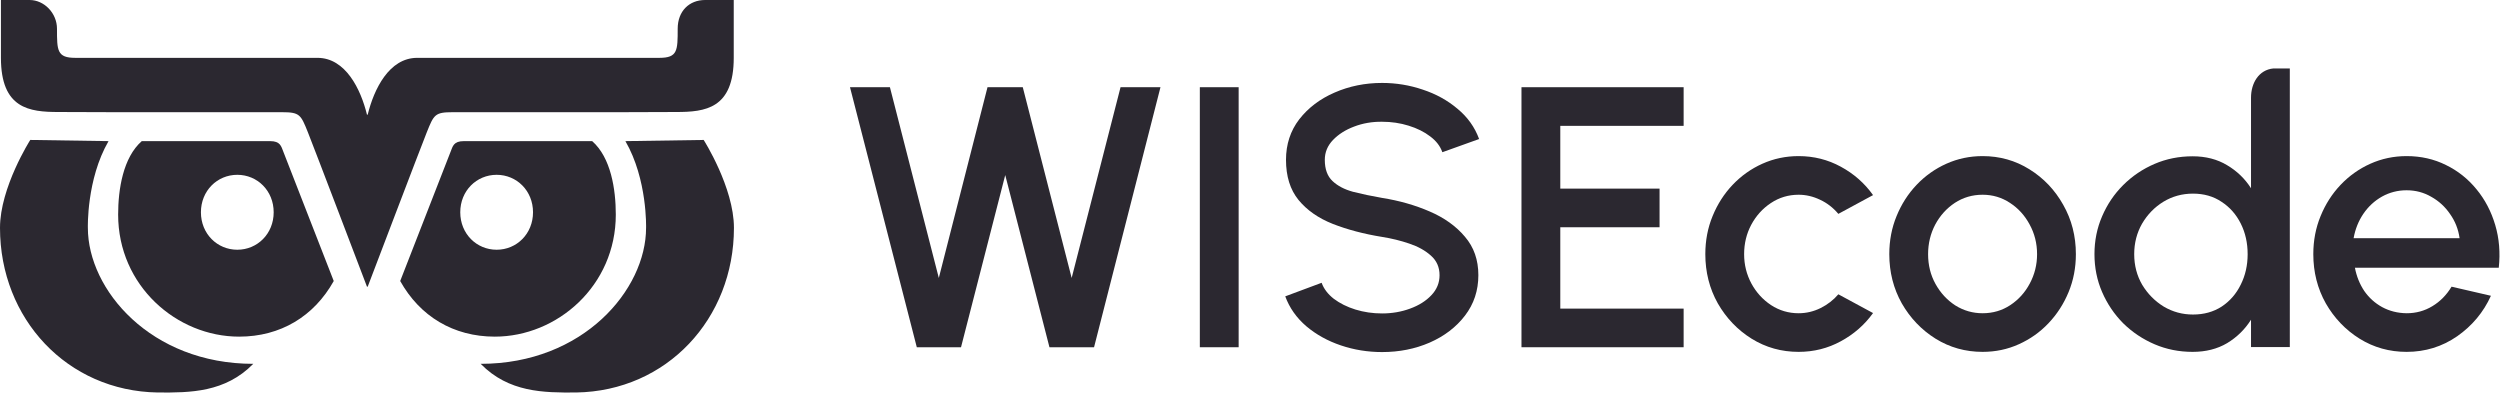
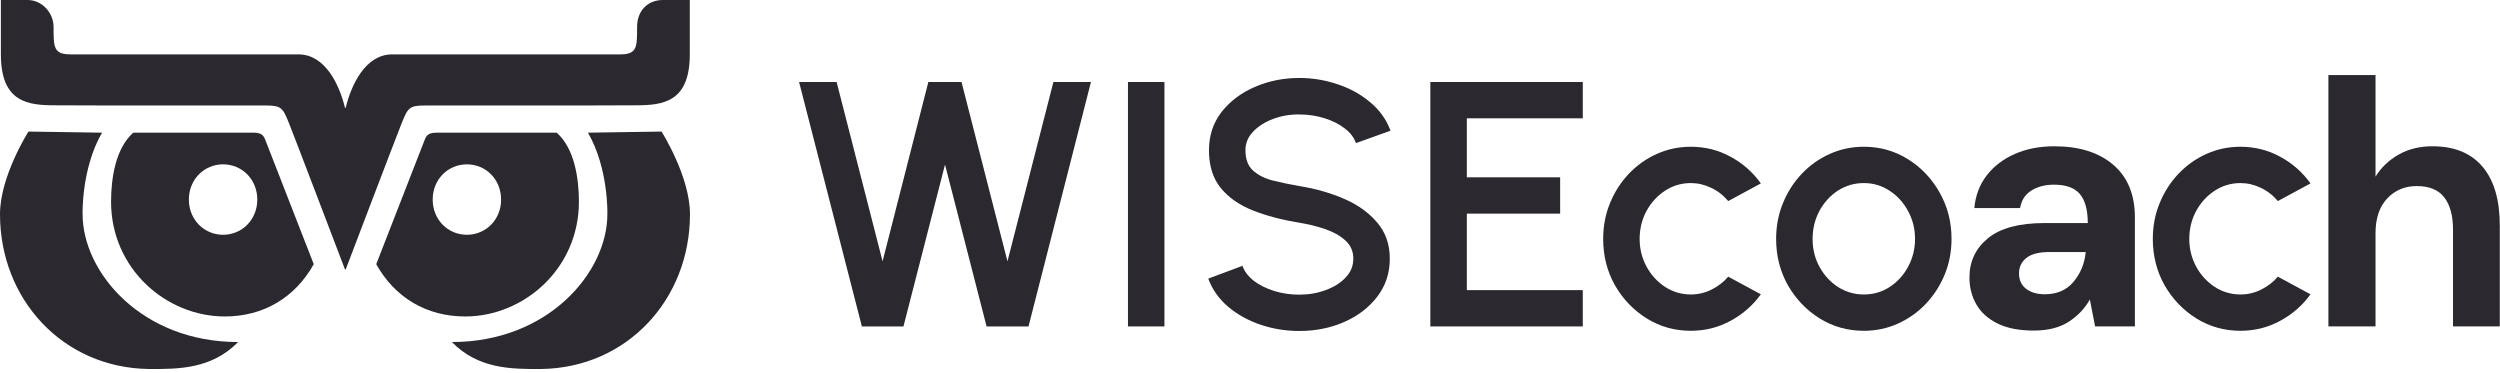
- <svg xmlns="http://www.w3.org/2000/svg" width="656" height="104" viewBox="0 0 656 104" fill="none">
-   <path d="M362.659 21.763C366.348 21.763 369.907 22.349 373.334 23.518C376.793 24.655 379.828 26.328 382.438 28.536C385.082 30.713 386.977 33.362 388.119 36.481L378.474 39.942C377.92 38.35 376.857 36.97 375.291 35.8C373.724 34.598 371.832 33.655 369.613 32.973C367.426 32.291 365.107 31.948 362.659 31.948C360.048 31.915 357.6 32.338 355.315 33.215C353.063 34.06 351.22 35.232 349.784 36.726C348.348 38.221 347.628 39.958 347.628 41.94C347.628 44.377 348.299 46.228 349.638 47.495C350.976 48.762 352.77 49.705 355.022 50.323C357.307 50.907 359.852 51.445 362.659 51.932C367.164 52.647 371.325 53.832 375.144 55.489C378.996 57.147 382.081 59.355 384.398 62.117C386.748 64.846 387.922 68.209 387.922 72.205C387.922 76.234 386.748 79.777 384.398 82.831C382.081 85.853 378.996 88.207 375.144 89.897C371.325 91.554 367.164 92.382 362.659 92.382C358.906 92.382 355.298 91.799 351.838 90.63C348.379 89.46 345.359 87.786 342.781 85.609C340.202 83.4 338.359 80.782 337.25 77.761L346.797 74.203C347.352 75.762 348.412 77.16 349.978 78.394C351.577 79.597 353.472 80.54 355.659 81.222C357.878 81.904 360.211 82.247 362.659 82.247C365.27 82.247 367.719 81.824 370.004 80.979C372.321 80.135 374.181 78.963 375.584 77.469C377.02 75.974 377.738 74.22 377.738 72.205C377.738 70.126 376.989 68.42 375.487 67.088C374.019 65.756 372.124 64.702 369.807 63.922C367.522 63.142 365.14 62.556 362.659 62.166C357.862 61.387 353.553 60.249 349.734 58.755C345.948 57.26 342.946 55.163 340.727 52.466C338.54 49.77 337.446 46.261 337.446 41.94C337.446 37.879 338.603 34.336 340.92 31.314C343.27 28.293 346.356 25.955 350.175 24.298C354.026 22.609 358.188 21.763 362.659 21.763Z" fill="#2B2830" />
-   <path d="M471.956 40.961C475.938 40.962 479.627 41.887 483.021 43.739C486.447 45.591 489.269 48.077 491.489 51.196L482.384 56.12C481.013 54.496 479.414 53.259 477.587 52.414C475.759 51.537 473.881 51.1 471.956 51.099C469.28 51.099 466.846 51.831 464.659 53.293C462.505 54.723 460.791 56.623 459.518 58.995C458.278 61.333 457.658 63.9 457.658 66.694C457.658 69.456 458.295 72.024 459.568 74.396C460.841 76.735 462.555 78.618 464.709 80.048C466.896 81.477 469.312 82.195 471.956 82.195C473.979 82.194 475.906 81.737 477.733 80.828C479.561 79.918 481.111 78.717 482.384 77.223L491.489 82.145C489.269 85.231 486.447 87.7 483.021 89.552C479.627 91.404 475.938 92.329 471.956 92.33C467.452 92.33 463.339 91.178 459.618 88.871C455.93 86.564 452.974 83.476 450.754 79.609C448.568 75.711 447.477 71.404 447.477 66.694C447.477 63.12 448.111 59.791 449.384 56.705C450.657 53.586 452.405 50.857 454.624 48.517C456.876 46.146 459.485 44.291 462.455 42.959C465.426 41.627 468.594 40.961 471.956 40.961Z" fill="#2B2830" />
-   <path fill-rule="evenodd" clip-rule="evenodd" d="M520.232 40.961C524.735 40.962 528.832 42.116 532.52 44.422C536.24 46.729 539.194 49.832 541.381 53.731C543.6 57.63 544.711 61.95 544.711 66.694C544.711 70.235 544.074 73.55 542.801 76.636C541.528 79.723 539.766 82.454 537.514 84.826C535.294 87.165 532.699 89 529.729 90.332C526.792 91.664 523.626 92.329 520.232 92.33C515.728 92.33 511.614 91.178 507.893 88.871C504.205 86.564 501.252 83.476 499.032 79.609C496.845 75.711 495.752 71.405 495.752 66.694C495.752 63.12 496.387 59.791 497.659 56.705C498.932 53.586 500.68 50.857 502.9 48.517C505.152 46.146 507.763 44.291 510.734 42.959C513.703 41.627 516.87 40.961 520.232 40.961ZM520.232 51.099C517.555 51.099 515.121 51.814 512.934 53.243C510.781 54.673 509.066 56.573 507.794 58.945C506.554 61.316 505.934 63.9 505.933 66.694C505.933 69.585 506.588 72.203 507.893 74.542C509.199 76.881 510.927 78.75 513.081 80.147C515.268 81.512 517.653 82.195 520.232 82.195C522.94 82.194 525.372 81.477 527.526 80.048C529.679 78.618 531.376 76.735 532.617 74.396C533.889 72.024 534.527 69.456 534.527 66.694C534.526 63.868 533.874 61.269 532.57 58.898C531.297 56.526 529.58 54.641 527.426 53.243C525.272 51.814 522.874 51.1 520.232 51.099Z" fill="#2B2830" />
-   <path fill-rule="evenodd" clip-rule="evenodd" d="M600.847 91.065H590.666V83.9C589.066 86.434 586.976 88.48 584.398 90.04C581.82 91.567 578.8 92.33 575.341 92.33C571.783 92.33 568.453 91.664 565.353 90.332C562.252 89 559.508 87.165 557.125 84.826C554.775 82.454 552.933 79.723 551.595 76.636C550.257 73.55 549.588 70.235 549.588 66.694C549.588 63.153 550.256 59.838 551.595 56.751C552.933 53.633 554.776 50.903 557.125 48.564C559.508 46.192 562.252 44.341 565.353 43.009C568.453 41.677 571.783 41.011 575.341 41.011C578.8 41.011 581.82 41.791 584.398 43.351C586.976 44.878 589.066 46.892 590.666 49.394C590.666 49.394 590.666 32.931 590.666 25.615C590.666 21.886 592.645 18.325 596.563 17.957H600.847V91.065ZM575.437 50.807C572.598 50.807 570.003 51.522 567.653 52.951C565.336 54.381 563.476 56.298 562.072 58.702C560.702 61.106 560.016 63.77 560.016 66.694C560.016 69.65 560.716 72.333 562.119 74.738C563.555 77.109 565.433 79.01 567.75 80.439C570.1 81.836 572.663 82.533 575.437 82.533C578.31 82.533 580.824 81.836 582.978 80.439C585.132 79.01 586.797 77.092 587.972 74.688C589.18 72.284 589.782 69.618 589.782 66.694C589.782 63.737 589.18 61.057 587.972 58.653C586.764 56.248 585.082 54.348 582.928 52.951C580.807 51.522 578.31 50.807 575.437 50.807Z" fill="#2B2830" />
-   <path fill-rule="evenodd" clip-rule="evenodd" d="M631.491 40.961C635.245 40.961 638.689 41.741 641.822 43.301C644.955 44.828 647.631 46.957 649.85 49.686C652.07 52.383 653.703 55.502 654.747 59.044C655.792 62.553 656.102 66.29 655.677 70.254H617.93C618.354 72.495 619.17 74.525 620.377 76.344C621.617 78.131 623.184 79.545 625.077 80.585C627.003 81.625 629.141 82.162 631.491 82.195C633.972 82.195 636.225 81.577 638.249 80.343C640.304 79.108 641.984 77.402 643.289 75.225L653.62 77.612C651.662 81.933 648.709 85.476 644.759 88.238C640.81 90.967 636.387 92.33 631.491 92.33C626.987 92.33 622.874 91.178 619.153 88.871C615.465 86.564 612.512 83.476 610.292 79.609C608.105 75.711 607.012 71.405 607.012 66.694C607.012 63.12 607.649 59.791 608.922 56.705C610.195 53.586 611.94 50.857 614.159 48.517C616.411 46.146 619.023 44.291 621.993 42.959C624.963 41.627 628.13 40.961 631.491 40.961ZM631.491 49.928C629.174 49.928 627.018 50.483 625.027 51.587C623.069 52.692 621.438 54.204 620.133 56.12C618.861 58.004 618.011 60.131 617.586 62.502H645.396C645.07 60.163 644.237 58.051 642.899 56.167C641.594 54.25 639.946 52.739 637.955 51.634C635.997 50.497 633.841 49.928 631.491 49.928Z" fill="#2B2830" />
+ <svg xmlns="http://www.w3.org/2000/svg" width="697.8" height="104" viewBox="0 0 697.8 104" fill="none">
+   <path d="M7.944 36.722C7.944 36.722 0 49.182 0 59.79C0 83.628 17.608 102.63 41.424 102.991C49.904 103.053 59.093 102.991 66.456 95.47C39.525 95.47 23.056 75.99 23.056 59.79C23.056 59.79 22.669 47.06 28.481 37.031L7.944 36.722Z" fill="#2B2830" />
+   <path d="M83.312 15.179C90.674 15.179 94.669 23.416 96.293 30.087H96.487C98.11 23.416 102.106 15.179 109.468 15.179H173.017C177.826 15.179 177.826 13.25 177.826 7.542C177.826 2.893 180.868 0 185.03 0H192.534V15.179C192.534 28.544 185.03 29.39 177.439 29.39L162.49 29.441H118.768C114.118 29.441 113.847 30.087 111.987 34.716C110.449 38.543 96.487 75.219 96.487 75.219H96.293C96.293 75.219 82.331 38.543 80.793 34.716C78.933 30.087 78.662 29.441 74.012 29.441H30.29L15.341 29.39C7.75 29.39 0.245 28.544 0.245 15.179V0H7.75C11.625 0 14.954 3.472 14.954 7.542C14.954 13.25 14.954 15.179 19.763 15.179H83.312Z" fill="#2B2830" />
+   <path d="M70.871 37.031C73.59 37.031 73.784 38.401 74.367 39.856L87.574 73.739C82.393 83.019 73.591 88.334 62.754 88.334C46.362 88.334 31 74.984 31 56.31C31 49.676 32.285 41.351 37.2 37.031H70.871ZM62.268 45.87C56.996 45.87 52.722 50.059 52.722 55.7C52.722 61.342 56.996 65.53 62.268 65.53C67.54 65.53 71.814 61.342 71.814 55.7C71.814 50.059 67.54 45.871 62.268 45.87Z" fill="#2B2830" />
+   <path d="M121.715 37.031C118.996 37.031 118.802 38.401 118.219 39.856L105.012 73.739C110.193 83.019 118.995 88.334 129.832 88.334C146.224 88.334 161.586 74.984 161.586 56.31C161.586 49.676 160.301 41.351 155.386 37.031H121.715ZM130.318 45.87C135.59 45.87 139.864 50.059 139.864 55.7C139.864 61.342 135.59 65.53 130.318 65.53C125.046 65.53 120.772 61.342 120.772 55.7C120.772 50.059 125.046 45.871 130.318 45.87Z" fill="#2B2830" />
+   <path d="M184.642 36.722C184.642 36.722 192.586 49.182 192.586 59.79C192.586 83.628 174.978 102.63 151.162 102.991C142.682 103.053 133.493 102.991 126.13 95.47C153.061 95.47 169.53 75.99 169.53 59.79C169.53 59.79 169.917 47.06 164.105 37.031L184.642 36.722Z" fill="#2B2830" />
  <path d="M246.344 72.938L259.122 22.884H268.377L281.205 72.938L294.03 22.884H304.508L287.079 91.115H275.377L263.773 45.935L252.171 91.115H240.567L223.038 22.884H233.516L246.344 72.938Z" fill="#2B2830" />
  <path d="M325.02 91.115H314.836V22.884H325.02V91.115Z" fill="#2B2830" />
+   <path d="M362.659 21.763C366.348 21.763 369.907 22.349 373.334 23.518C376.793 24.655 379.828 26.328 382.438 28.536C385.082 30.713 386.977 33.362 388.119 36.481L378.474 39.942C377.92 38.35 376.857 36.97 375.291 35.8C373.724 34.598 371.832 33.655 369.613 32.973C367.426 32.291 365.107 31.948 362.659 31.948C360.048 31.915 357.6 32.338 355.315 33.215C353.063 34.06 351.22 35.232 349.784 36.726C348.348 38.221 347.628 39.958 347.628 41.94C347.628 44.377 348.299 46.228 349.638 47.495C350.976 48.762 352.77 49.705 355.022 50.323C357.307 50.907 359.852 51.445 362.659 51.932C367.164 52.647 371.325 53.832 375.144 55.489C378.996 57.147 382.081 59.355 384.398 62.117C386.748 64.846 387.922 68.209 387.922 72.205C387.922 76.234 386.748 79.777 384.398 82.831C382.081 85.853 378.996 88.207 375.144 89.897C371.325 91.554 367.164 92.382 362.659 92.382C358.906 92.382 355.298 91.799 351.838 90.63C348.379 89.46 345.359 87.786 342.781 85.609C340.202 83.4 338.359 80.782 337.25 77.761L346.797 74.203C347.352 75.762 348.412 77.16 349.978 78.394C351.577 79.597 353.472 80.54 355.659 81.222C357.878 81.904 360.211 82.247 362.659 82.247C365.27 82.247 367.719 81.824 370.004 80.979C372.321 80.135 374.181 78.963 375.584 77.469C377.02 75.974 377.738 74.22 377.738 72.205C377.738 70.126 376.989 68.42 375.487 67.088C374.019 65.756 372.124 64.702 369.807 63.922C367.522 63.142 365.14 62.556 362.659 62.166C357.862 61.387 353.553 60.249 349.734 58.755C345.948 57.26 342.946 55.163 340.727 52.466C338.54 49.77 337.446 46.261 337.446 41.94C337.446 37.879 338.603 34.336 340.92 31.314C343.27 28.293 346.356 25.955 350.175 24.298C354.026 22.609 358.188 21.763 362.659 21.763Z" fill="#2B2830" />
  <path d="M441.784 33.023H409.421V49.493H435.467V59.631H409.421V80.979H441.784V91.115H399.236V22.884H441.784V33.023Z" fill="#2B2830" />
-   <path d="M7.944 36.722C7.944 36.722 0 49.182 0 59.79C0 83.628 17.608 102.63 41.424 102.991C49.904 103.053 59.093 102.991 66.456 95.47C39.525 95.47 23.056 75.99 23.056 59.79C23.056 59.79 22.669 47.06 28.481 37.031L7.944 36.722Z" fill="#2B2830" />
-   <path d="M83.312 15.179C90.674 15.179 94.669 23.416 96.293 30.087H96.487C98.11 23.416 102.106 15.179 109.468 15.179H173.017C177.826 15.179 177.826 13.25 177.826 7.542C177.826 2.893 180.868 0 185.03 0H192.534V15.179C192.534 28.544 185.03 29.39 177.439 29.39L162.49 29.441H118.768C114.118 29.441 113.847 30.087 111.987 34.716C110.449 38.543 96.487 75.219 96.487 75.219H96.293C96.293 75.219 82.331 38.543 80.793 34.716C78.933 30.087 78.662 29.441 74.012 29.441H30.29L15.341 29.39C7.75 29.39 0.245 28.544 0.245 15.179V0H7.75C11.625 0 14.954 3.472 14.954 7.542C14.954 13.25 14.954 15.179 19.763 15.179H83.312Z" fill="#2B2830" />
-   <path fill-rule="evenodd" clip-rule="evenodd" d="M70.871 37.031C73.59 37.031 73.784 38.401 74.367 39.856L87.574 73.739C82.393 83.019 73.591 88.334 62.754 88.334C46.362 88.334 31 74.984 31 56.31C31 49.676 32.285 41.351 37.2 37.031H70.871ZM62.268 45.87C56.996 45.87 52.722 50.059 52.722 55.7C52.722 61.342 56.996 65.53 62.268 65.53C67.54 65.53 71.814 61.342 71.814 55.7C71.814 50.059 67.54 45.871 62.268 45.87Z" fill="#2B2830" />
-   <path d="M184.642 36.722C184.642 36.722 192.586 49.182 192.586 59.79C192.586 83.628 174.978 102.63 151.162 102.991C142.682 103.053 133.493 102.991 126.13 95.47C153.061 95.47 169.53 75.99 169.53 59.79C169.53 59.79 169.917 47.06 164.105 37.031L184.642 36.722Z" fill="#2B2830" />
-   <path fill-rule="evenodd" clip-rule="evenodd" d="M121.715 37.031C118.996 37.031 118.802 38.401 118.219 39.856L105.012 73.739C110.193 83.019 118.995 88.334 129.832 88.334C146.224 88.334 161.586 74.984 161.586 56.31C161.586 49.676 160.301 41.351 155.386 37.031H121.715ZM130.318 45.87C135.59 45.87 139.864 50.059 139.864 55.7C139.864 61.342 135.59 65.53 130.318 65.53C125.046 65.53 120.772 61.342 120.772 55.7C120.772 50.059 125.046 45.871 130.318 45.87Z" fill="#2B2830" />
+   <path d="M471.956 40.961C475.938 40.962 479.627 41.887 483.021 43.739C486.447 45.591 489.269 48.077 491.489 51.196L482.384 56.12C481.013 54.496 479.414 53.259 477.587 52.414C475.759 51.537 473.881 51.1 471.956 51.099C469.28 51.099 466.846 51.831 464.659 53.293C462.505 54.723 460.791 56.623 459.518 58.995C458.278 61.333 457.658 63.9 457.658 66.694C457.658 69.456 458.295 72.024 459.568 74.396C460.841 76.735 462.555 78.618 464.709 80.048C466.896 81.477 469.312 82.195 471.956 82.195C473.979 82.194 475.906 81.737 477.733 80.828C479.561 79.918 481.111 78.717 482.384 77.223L491.489 82.145C489.269 85.231 486.447 87.7 483.021 89.552C479.627 91.404 475.938 92.329 471.956 92.33C467.452 92.33 463.339 91.178 459.618 88.871C455.93 86.564 452.974 83.476 450.754 79.609C448.568 75.711 447.477 71.404 447.477 66.694C447.477 63.12 448.111 59.791 449.384 56.705C450.657 53.586 452.405 50.857 454.624 48.517C456.876 46.146 459.485 44.291 462.455 42.959C465.426 41.627 468.594 40.961 471.956 40.961Z" fill="#2B2830" />
+   <path d="M520.232 40.961C524.735 40.962 528.832 42.116 532.52 44.422C536.24 46.729 539.194 49.832 541.381 53.731C543.6 57.63 544.711 61.95 544.711 66.694C544.711 70.235 544.074 73.55 542.801 76.636C541.528 79.723 539.766 82.454 537.514 84.826C535.294 87.165 532.699 89 529.729 90.332C526.792 91.664 523.626 92.329 520.232 92.33C515.728 92.33 511.614 91.178 507.893 88.871C504.205 86.564 501.252 83.476 499.032 79.609C496.845 75.711 495.752 71.405 495.752 66.694C495.752 63.12 496.387 59.791 497.659 56.705C498.932 53.586 500.68 50.857 502.9 48.517C505.152 46.146 507.763 44.291 510.734 42.959C513.703 41.627 516.87 40.961 520.232 40.961ZM520.232 51.099C517.555 51.099 515.121 51.814 512.934 53.243C510.781 54.673 509.066 56.573 507.794 58.945C506.554 61.316 505.934 63.9 505.933 66.694C505.933 69.585 506.588 72.203 507.893 74.542C509.199 76.881 510.927 78.75 513.081 80.147C515.268 81.512 517.653 82.195 520.232 82.195C522.94 82.194 525.372 81.477 527.526 80.048C529.679 78.618 531.376 76.735 532.617 74.396C533.889 72.024 534.527 69.456 534.527 66.694C534.526 63.868 533.874 61.269 532.57 58.898C531.297 56.526 529.58 54.641 527.426 53.243C525.272 51.814 522.874 51.1 520.232 51.099Z" fill="#2B2830" />
+   <path d="M567.638 92.269Q561.5 92.269 557.505 90.272Q553.511 88.275 551.611 84.913Q549.711 81.552 549.711 77.46Q549.711 70.737 554.875 66.499Q560.038 62.261 570.658 62.261H582.739Q582.739 56.805 580.547 54.175Q578.355 51.544 573.289 51.544Q569.684 51.544 567.053 53.152Q564.423 54.759 563.838 58.072H551.075Q551.562 52.811 554.534 48.962Q557.505 45.114 562.377 42.97Q567.248 40.827 573.386 40.827Q583.811 40.827 589.852 45.991Q595.892 51.154 595.892 60.702V91.1H584.785L583.324 83.598Q581.18 87.398 577.381 89.833Q573.581 92.269 567.638 92.269ZM570.756 82.137Q575.822 82.137 578.745 78.678Q581.668 75.219 582.155 70.445V70.348H572.12Q567.638 70.348 565.592 72.004Q563.546 73.66 563.546 76.291Q563.546 79.116 565.543 80.626Q567.54 82.137 570.756 82.137Z" fill="#2B2830" />
+   <path d="M625.371 40.961C629.353 40.962 633.042 41.887 636.436 43.739C639.862 45.591 642.684 48.077 644.904 51.196L635.799 56.12C634.428 54.496 632.829 53.259 631.002 52.414C629.174 51.537 627.296 51.1 625.371 51.099C622.695 51.099 620.261 51.831 618.074 53.293C615.92 54.723 614.206 56.623 612.933 58.995C611.693 61.333 611.073 63.9 611.073 66.694C611.073 69.456 611.71 72.024 612.983 74.396C614.256 76.735 615.97 78.618 618.124 80.048C620.311 81.477 622.727 82.195 625.371 82.195C627.394 82.194 629.321 81.737 631.148 80.828C632.976 79.918 634.526 78.717 635.799 77.223L644.904 82.145C642.684 85.231 639.862 87.7 636.436 89.552C633.042 91.404 629.353 92.329 625.371 92.33C620.867 92.33 616.754 91.178 613.033 88.871C609.345 86.564 606.389 83.476 604.169 79.609C601.983 75.711 600.892 71.404 600.892 66.694C600.892 63.12 601.526 59.791 602.799 56.705C604.072 53.586 605.82 50.857 608.039 48.517C610.291 46.146 612.9 44.291 615.87 42.959C618.841 41.627 622.009 40.961 625.371 40.961Z" fill="#2B2830" />
+   <path d="M649.904 91.1V20.951H663.057V49.303Q665.395 45.503 669.487 43.165Q673.579 40.827 678.938 40.827Q688.096 40.827 692.919 46.526Q697.742 52.226 697.742 62.943V91.1H684.686V64.112Q684.686 58.267 682.25 55.1Q679.815 51.934 674.554 51.934Q669.585 51.934 666.321 55.392Q663.057 58.851 663.057 65.087V91.1Z" fill="#2B2830" />
</svg>
